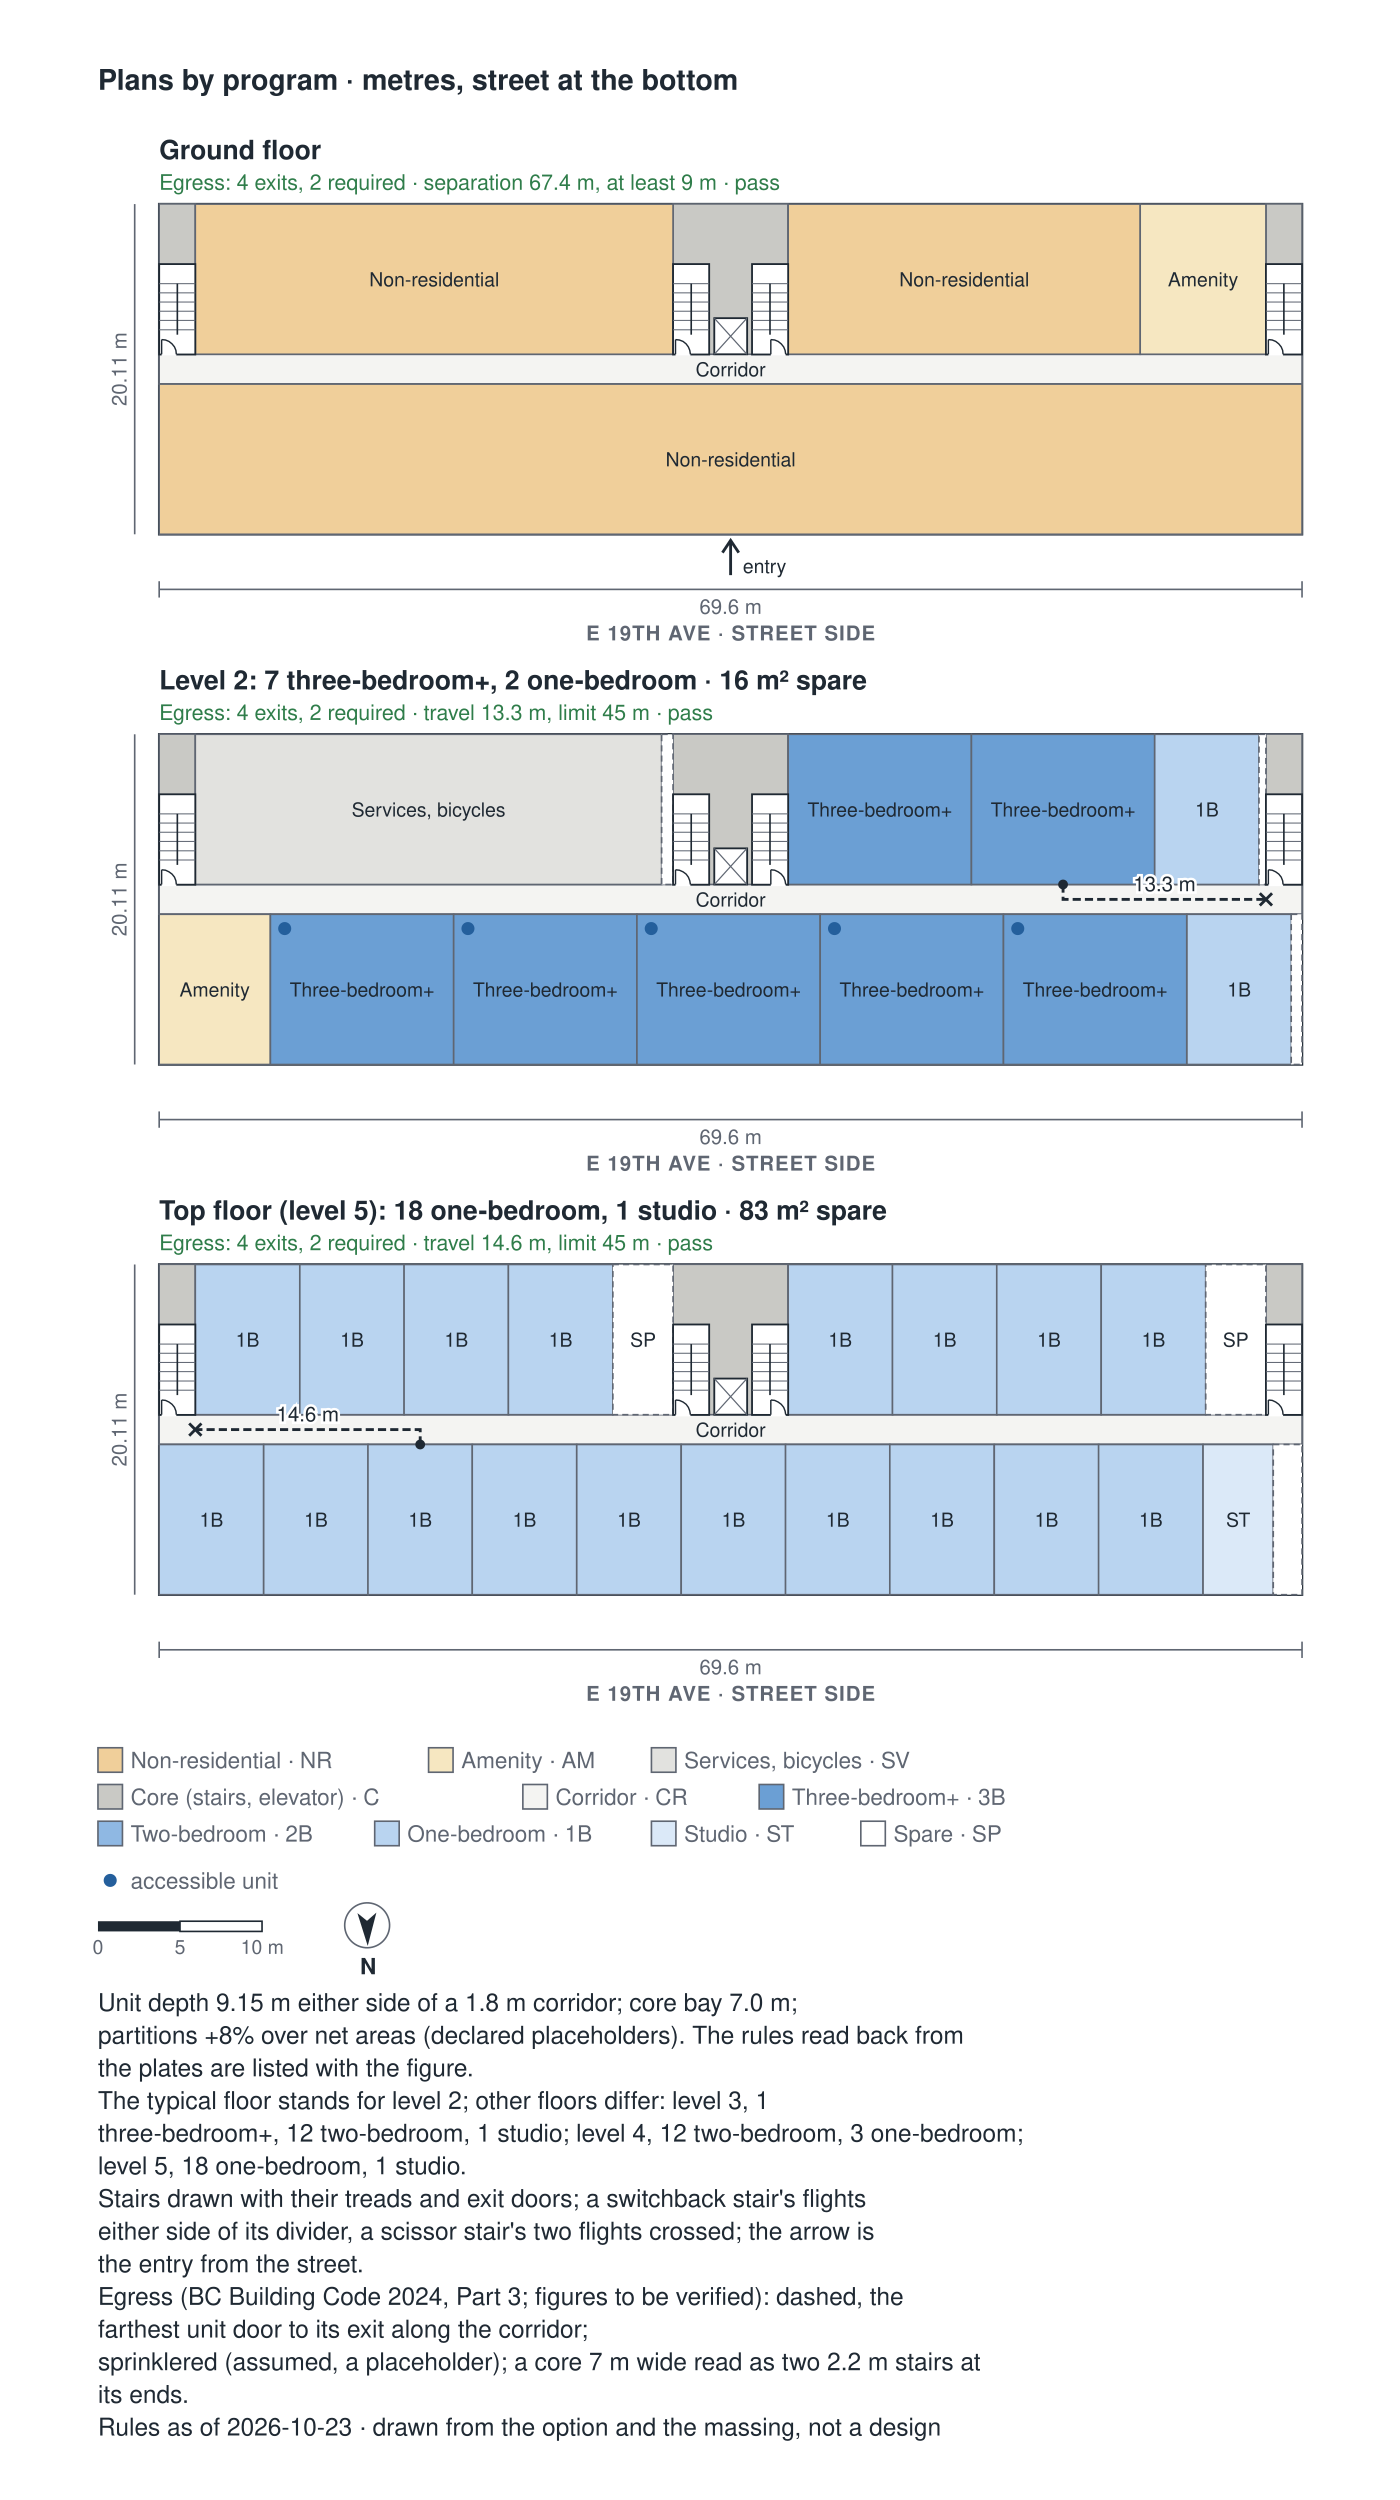
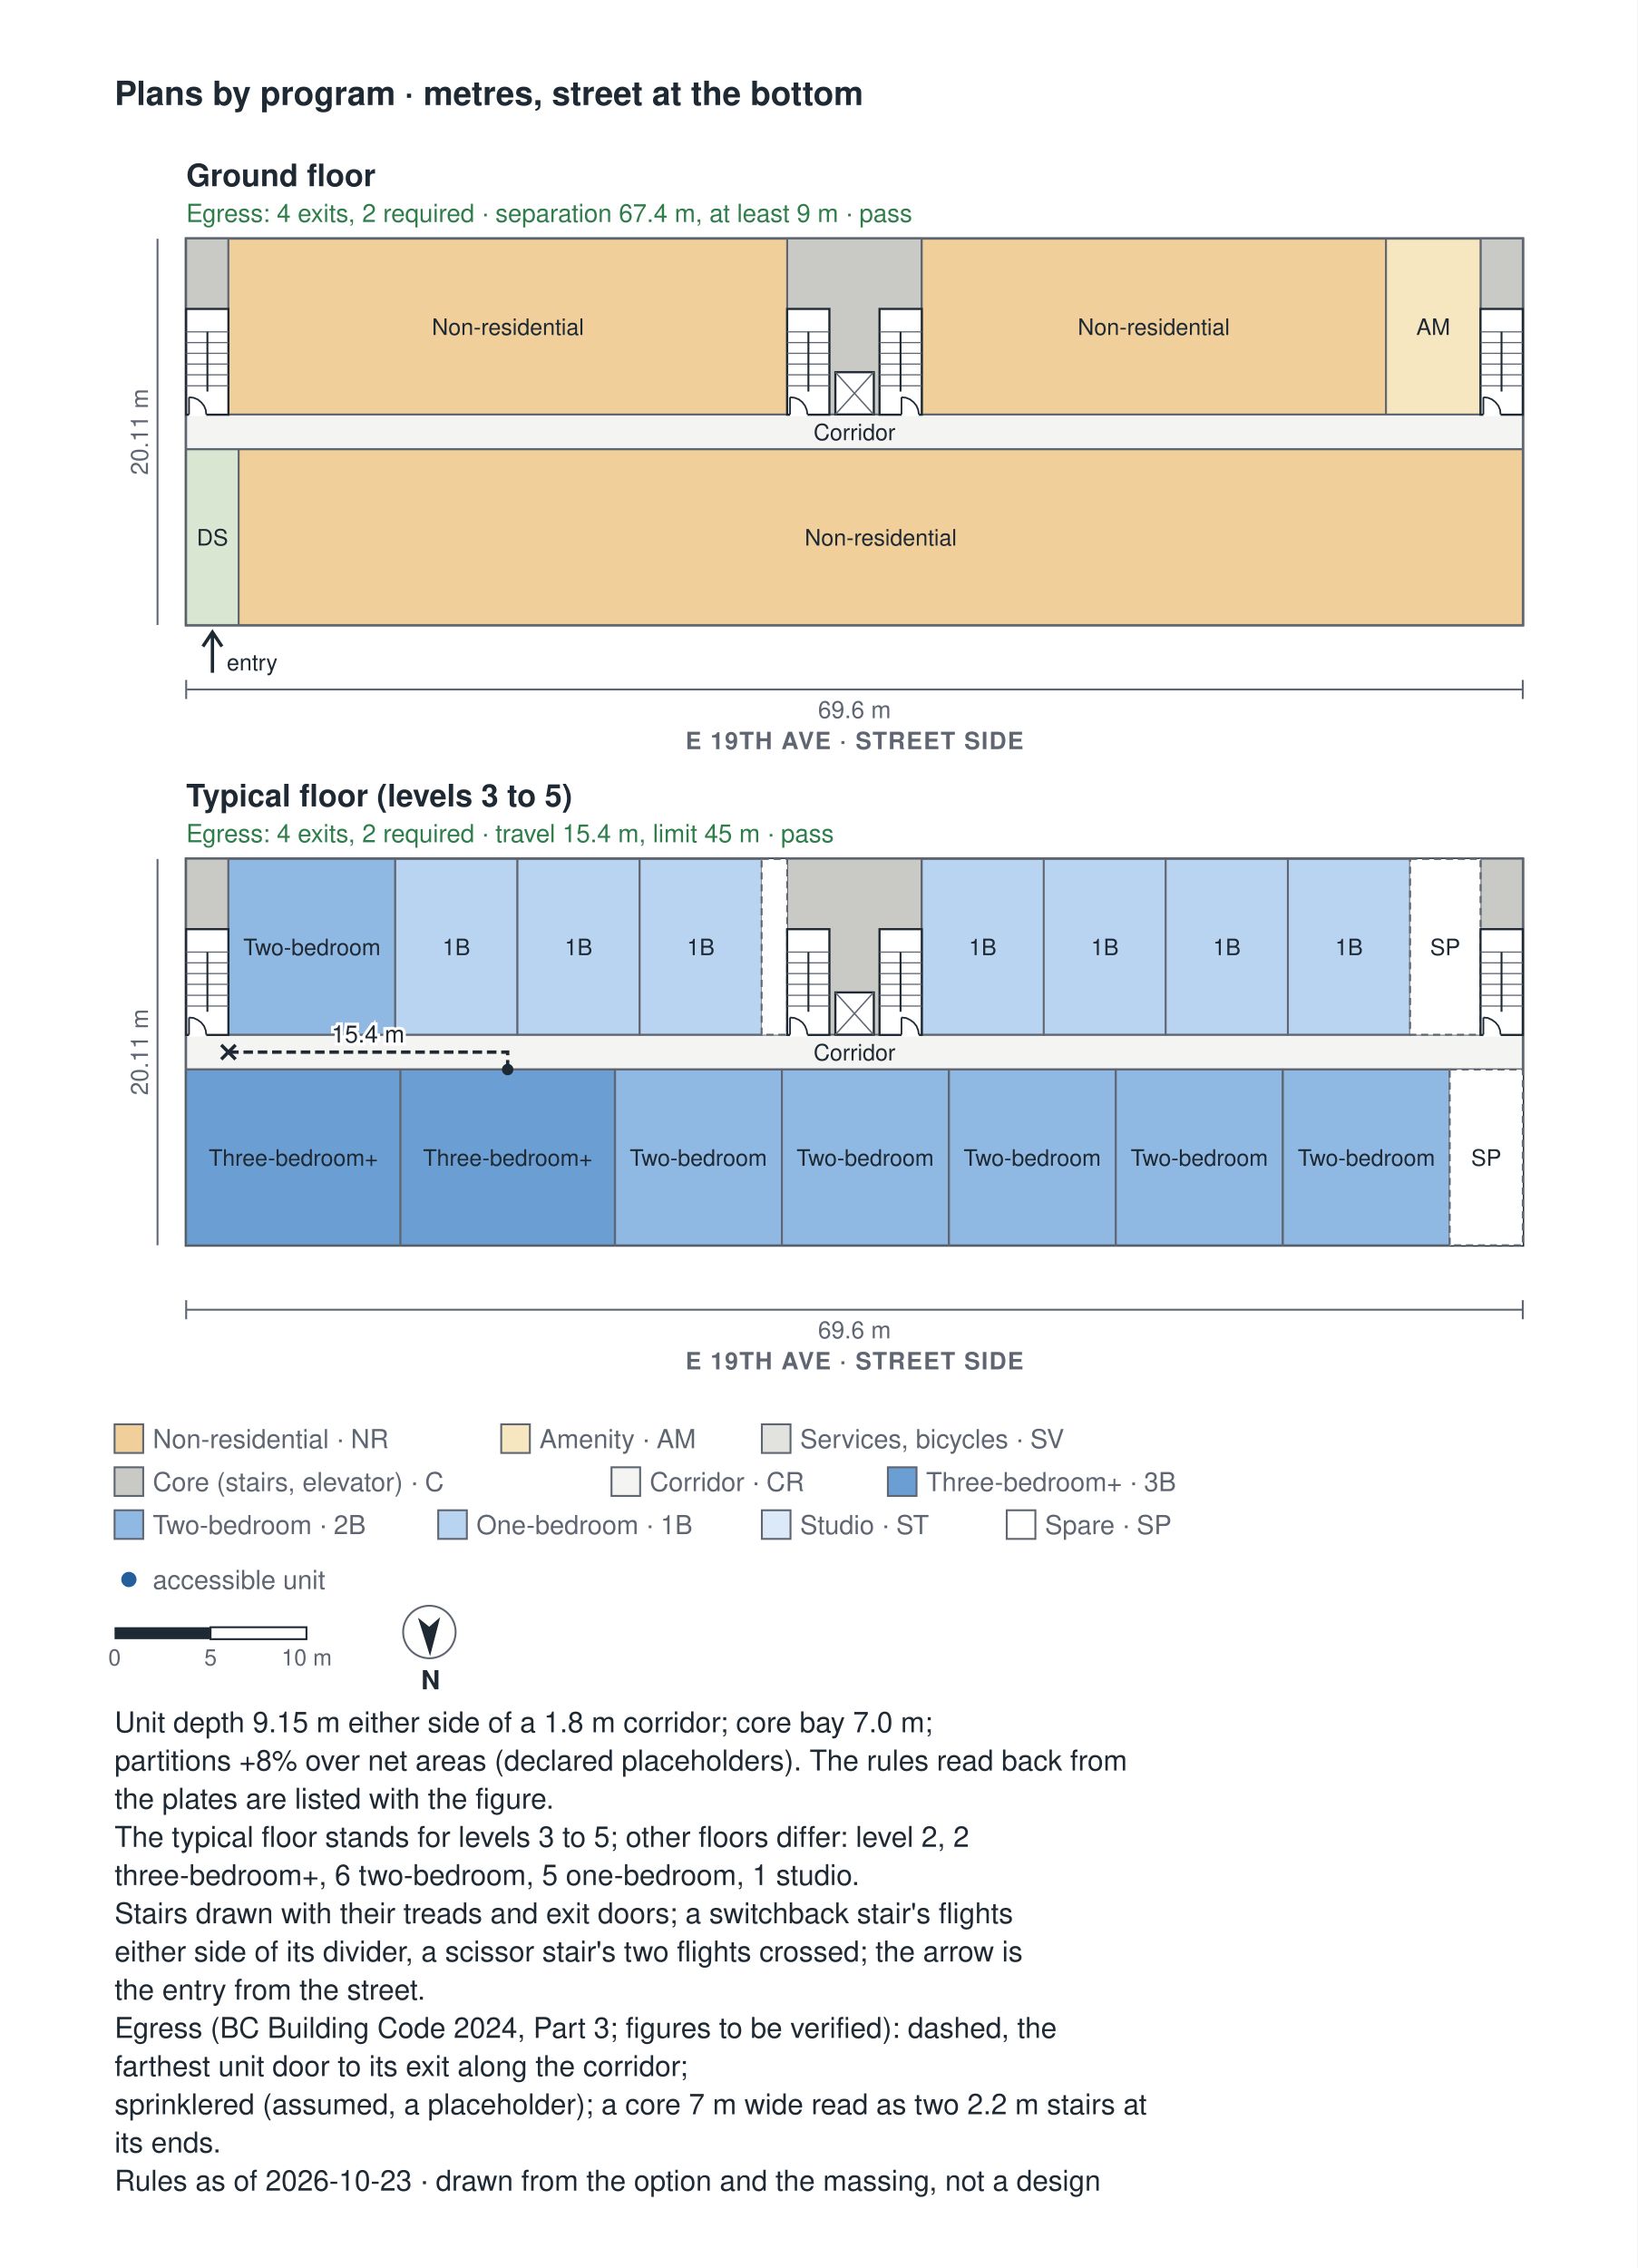
- <svg xmlns="http://www.w3.org/2000/svg" width="686" height="1225" viewBox="0 0 686 1225" font-family="IBM Plex Sans, Helvetica, Arial, sans-serif" font-size="12" fill="#1f2933" role="img" aria-label="Floor plans by program">
+ <svg xmlns="http://www.w3.org/2000/svg" width="686" height="950" viewBox="0 0 686 950" font-family="IBM Plex Sans, Helvetica, Arial, sans-serif" font-size="12" fill="#1f2933" role="img" aria-label="Floor plans by program">
  <rect width="100%" height="100%" fill="#ffffff" />
  <text x="48" y="44" font-size="14" font-weight="600">Plans by program · metres, street at the bottom</text>
  <text x="78.0" y="78.0" font-size="13" font-weight="600">Ground floor</text>
  <text x="78.0" y="93.0" font-size="10.5" fill="#2f7d4a">Egress: 4 exits, 2 required · separation 67.4 m, at least 9 m · pass</text>
  <rect x="78.0" y="100.0" width="560.0" height="161.8" fill="#f4f4f2" stroke="#1f2933" stroke-width="1.2" />
  <rect x="78.0" y="99.9" width="17.7" height="88.2" fill="#c9c9c5" stroke="#5f6672" stroke-width="0.8" />
  <rect x="329.8" y="99.9" width="56.3" height="88.2" fill="#c9c9c5" stroke="#5f6672" stroke-width="0.8" />
  <rect x="620.3" y="99.9" width="17.7" height="88.2" fill="#c9c9c5" stroke="#5f6672" stroke-width="0.8" />
  <rect x="78.0" y="173.6" width="560.0" height="14.5" fill="#f4f4f2" stroke="#5f6672" stroke-width="0.8" />
-   <rect x="78.0" y="188.2" width="560.0" height="73.6" fill="#f0cf9a" stroke="#5f6672" stroke-width="0.8" />
+   <rect x="78.0" y="188.2" width="22.0" height="73.6" fill="#d9e6d2" stroke="#5f6672" stroke-width="0.8" />
+   <rect x="100.0" y="188.2" width="538.0" height="73.6" fill="#f0cf9a" stroke="#5f6672" stroke-width="0.8" />
  <rect x="95.7" y="100.0" width="234.1" height="73.6" fill="#f0cf9a" stroke="#5f6672" stroke-width="0.8" />
-   <rect x="386.2" y="100.0" width="172.6" height="73.6" fill="#f0cf9a" stroke="#5f6672" stroke-width="0.8" />
-   <rect x="558.7" y="100.0" width="61.6" height="73.6" fill="#f6e7c1" stroke="#5f6672" stroke-width="0.8" />
+   <rect x="386.2" y="100.0" width="194.6" height="73.6" fill="#f0cf9a" stroke="#5f6672" stroke-width="0.8" />
+   <rect x="580.7" y="100.0" width="39.6" height="73.6" fill="#f6e7c1" stroke="#5f6672" stroke-width="0.8" />
  <rect x="78.0" y="129.4" width="17.7" height="44.3" fill="#ffffff" stroke="#1f2933" stroke-width="0.9" />
  <path d="M78.0 139.0h17.7M78.0 143.5h17.7M78.0 148.0h17.7M78.0 152.5h17.7M78.0 157.0h17.7M78.0 161.6h17.7" stroke="#5f6672" stroke-width="0.5" fill="none" />
  <line x1="86.9" y1="139.0" x2="86.9" y2="164.0" stroke="#1f2933" stroke-width="0.8" />
  <line x1="79.2" y1="173.6" x2="86.4" y2="173.6" stroke="#ffffff" stroke-width="1.6" />
  <path d="M79.2 166.4L79.2 173.6M86.4 173.6L86.2 171.7L85.5 170.0L84.3 168.5L82.8 167.3L81.1 166.6L79.2 166.4" stroke="#1f2933" stroke-width="0.7" fill="none" />
  <rect x="329.8" y="129.4" width="17.7" height="44.3" fill="#ffffff" stroke="#1f2933" stroke-width="0.9" />
  <path d="M329.8 139.0h17.7M329.8 143.5h17.7M329.8 148.0h17.7M329.8 152.5h17.7M329.8 157.0h17.7M329.8 161.6h17.7" stroke="#5f6672" stroke-width="0.5" fill="none" />
  <line x1="338.7" y1="139.0" x2="338.7" y2="164.0" stroke="#1f2933" stroke-width="0.8" />
  <line x1="331.0" y1="173.6" x2="338.3" y2="173.6" stroke="#ffffff" stroke-width="1.6" />
  <path d="M331.0 166.4L331.0 173.6M338.3 173.6L338.0 171.7L337.3 170.0L336.2 168.5L334.7 167.3L332.9 166.6L331.0 166.4" stroke="#1f2933" stroke-width="0.7" fill="none" />
  <rect x="368.5" y="129.4" width="17.7" height="44.3" fill="#ffffff" stroke="#1f2933" stroke-width="0.9" />
  <path d="M368.5 139.0h17.7M368.5 143.5h17.7M368.5 148.0h17.7M368.5 152.5h17.7M368.5 157.0h17.7M368.5 161.6h17.7" stroke="#5f6672" stroke-width="0.5" fill="none" />
  <line x1="377.3" y1="139.0" x2="377.3" y2="164.0" stroke="#1f2933" stroke-width="0.8" />
  <line x1="377.7" y1="173.6" x2="385.0" y2="173.6" stroke="#ffffff" stroke-width="1.6" />
  <path d="M377.7 166.4L377.7 173.6M385.0 173.6L384.7 171.7L384.0 170.0L382.8 168.5L381.3 167.3L379.6 166.6L377.7 166.4" stroke="#1f2933" stroke-width="0.7" fill="none" />
  <rect x="350.0" y="155.9" width="16.1" height="17.7" fill="#ffffff" stroke="#1f2933" stroke-width="0.9" />
  <path d="M350.0 155.9L366.0 173.6M350.0 173.6L366.0 155.9" stroke="#5f6672" stroke-width="0.6" fill="none" />
  <rect x="620.3" y="129.4" width="17.7" height="44.3" fill="#ffffff" stroke="#1f2933" stroke-width="0.9" />
  <path d="M620.3 139.0h17.7M620.3 143.5h17.7M620.3 148.0h17.7M620.3 152.5h17.7M620.3 157.0h17.7M620.3 161.6h17.7" stroke="#5f6672" stroke-width="0.5" fill="none" />
  <line x1="629.1" y1="139.0" x2="629.1" y2="164.0" stroke="#1f2933" stroke-width="0.8" />
  <line x1="621.5" y1="173.6" x2="628.7" y2="173.6" stroke="#ffffff" stroke-width="1.6" />
  <path d="M621.5 166.4L621.5 173.6M628.7 173.6L628.5 171.7L627.8 170.0L626.6 168.5L625.1 167.3L623.4 166.6L621.5 166.4" stroke="#1f2933" stroke-width="0.7" fill="none" />
  <text x="358.0" y="184.4" font-size="9.5" text-anchor="middle" fill="#1f2933">Corridor</text>
-   <text x="358.0" y="228.5" font-size="9.5" text-anchor="middle" fill="#1f2933">Non-residential</text>
+   <text x="89.0" y="228.5" font-size="9.5" text-anchor="middle" fill="#1f2933">DS</text>
+   <text x="369.0" y="228.5" font-size="9.5" text-anchor="middle" fill="#1f2933">Non-residential</text>
  <text x="212.8" y="140.3" font-size="9.5" text-anchor="middle" fill="#1f2933">Non-residential</text>
-   <text x="472.5" y="140.3" font-size="9.5" text-anchor="middle" fill="#1f2933">Non-residential</text>
-   <text x="589.5" y="140.3" font-size="9.5" text-anchor="middle" fill="#1f2933">Amenity</text>
-   <path d="M358.0 281.8V264.8M354.0 270.8L358.0 264.8L362.0 270.8" stroke="#1f2933" stroke-width="1.4" fill="none" />
-   <text x="364.0" y="280.8" font-size="9.5" fill="#1f2933">entry</text>
+   <text x="483.4" y="140.3" font-size="9.5" text-anchor="middle" fill="#1f2933">Non-residential</text>
+   <text x="600.5" y="140.3" font-size="9.5" text-anchor="middle" fill="#1f2933">AM</text>
+   <path d="M89.0 281.8V264.8M85.0 270.8L89.0 264.8L93.0 270.8" stroke="#1f2933" stroke-width="1.4" fill="none" />
+   <text x="95.0" y="280.8" font-size="9.5" fill="#1f2933">entry</text>
  <path d="M78.0 288.8H638.0M78.0 284.8V292.8M638.0 284.8V292.8" stroke="#5f6672" stroke-width="0.8" fill="none" />
  <text x="358.0" y="300.8" font-size="10" text-anchor="middle" fill="#5f6672">69.6 m</text>
  <text x="358.0" y="313.8" font-size="10" font-weight="600" letter-spacing="0.5" text-anchor="middle" fill="#5f6672">E 19TH AVE · STREET SIDE</text>
  <line x1="66.0" y1="100.0" x2="66.0" y2="261.8" stroke="#5f6672" stroke-width="0.8" />
  <text x="62.0" y="180.9" font-size="10" text-anchor="middle" fill="#5f6672" transform="rotate(-90 62.0 180.9)">20.11 m</text>
-   <text x="78.0" y="337.8" font-size="13" font-weight="600">Level 2: 7 three-bedroom+, 2 one-bedroom · 16 m² spare</text>
-   <text x="78.0" y="352.8" font-size="10.5" fill="#2f7d4a">Egress: 4 exits, 2 required · travel 13.3 m, limit 45 m · pass</text>
+   <text x="78.0" y="337.8" font-size="13" font-weight="600">Typical floor (levels 3 to 5)</text>
+   <text x="78.0" y="352.8" font-size="10.5" fill="#2f7d4a">Egress: 4 exits, 2 required · travel 15.4 m, limit 45 m · pass</text>
  <rect x="78.0" y="359.8" width="560.0" height="161.8" fill="#f4f4f2" stroke="#1f2933" stroke-width="1.2" />
  <rect x="78.0" y="359.7" width="17.7" height="88.2" fill="#c9c9c5" stroke="#5f6672" stroke-width="0.8" />
  <rect x="329.8" y="359.7" width="56.3" height="88.2" fill="#c9c9c5" stroke="#5f6672" stroke-width="0.8" />
  <rect x="620.3" y="359.7" width="17.7" height="88.2" fill="#c9c9c5" stroke="#5f6672" stroke-width="0.8" />
  <rect x="78.0" y="433.4" width="560.0" height="14.5" fill="#f4f4f2" stroke="#5f6672" stroke-width="0.8" />
-   <rect x="78.0" y="448.0" width="54.5" height="73.6" fill="#f6e7c1" stroke="#5f6672" stroke-width="0.8" />
-   <rect x="95.7" y="359.8" width="228.5" height="73.6" fill="#e2e2df" stroke="#5f6672" stroke-width="0.8" />
-   <rect x="132.5" y="448.0" width="89.8" height="73.6" fill="#6b9fd4" stroke="#5f6672" stroke-width="0.8" />
-   <rect x="222.3" y="448.0" width="89.8" height="73.6" fill="#6b9fd4" stroke="#5f6672" stroke-width="0.8" />
-   <rect x="312.1" y="448.0" width="89.8" height="73.6" fill="#6b9fd4" stroke="#5f6672" stroke-width="0.8" />
-   <rect x="401.9" y="448.0" width="89.8" height="73.6" fill="#6b9fd4" stroke="#5f6672" stroke-width="0.8" />
-   <rect x="491.7" y="448.0" width="89.8" height="73.6" fill="#6b9fd4" stroke="#5f6672" stroke-width="0.8" />
-   <rect x="386.2" y="359.8" width="89.8" height="73.6" fill="#6b9fd4" stroke="#5f6672" stroke-width="0.8" />
-   <rect x="476.0" y="359.8" width="89.8" height="73.6" fill="#6b9fd4" stroke="#5f6672" stroke-width="0.8" />
-   <rect x="581.6" y="448.0" width="51.2" height="73.6" fill="#b9d4f0" stroke="#5f6672" stroke-width="0.8" />
-   <rect x="565.8" y="359.8" width="51.2" height="73.6" fill="#b9d4f0" stroke="#5f6672" stroke-width="0.8" />
-   <rect x="632.7" y="448.0" width="5.3" height="73.6" fill="#ffffff" stroke="#5f6672" stroke-width="0.8" stroke-dasharray="3 2" />
-   <rect x="324.2" y="359.8" width="5.6" height="73.6" fill="#ffffff" stroke="#5f6672" stroke-width="0.8" stroke-dasharray="3 2" />
-   <rect x="616.9" y="359.8" width="3.4" height="73.6" fill="#ffffff" stroke="#5f6672" stroke-width="0.8" stroke-dasharray="3 2" />
+   <rect x="78.0" y="448.0" width="89.8" height="73.6" fill="#6b9fd4" stroke="#5f6672" stroke-width="0.8" />
+   <rect x="167.8" y="448.0" width="89.8" height="73.6" fill="#6b9fd4" stroke="#5f6672" stroke-width="0.8" />
+   <rect x="257.7" y="448.0" width="69.9" height="73.6" fill="#8fb8e3" stroke="#5f6672" stroke-width="0.8" />
+   <rect x="327.6" y="448.0" width="69.9" height="73.6" fill="#8fb8e3" stroke="#5f6672" stroke-width="0.8" />
+   <rect x="397.6" y="448.0" width="69.9" height="73.6" fill="#8fb8e3" stroke="#5f6672" stroke-width="0.8" />
+   <rect x="467.5" y="448.0" width="69.9" height="73.6" fill="#8fb8e3" stroke="#5f6672" stroke-width="0.8" />
+   <rect x="537.5" y="448.0" width="69.9" height="73.6" fill="#8fb8e3" stroke="#5f6672" stroke-width="0.8" />
+   <rect x="95.7" y="359.8" width="69.9" height="73.6" fill="#8fb8e3" stroke="#5f6672" stroke-width="0.8" />
+   <rect x="165.6" y="359.8" width="51.2" height="73.6" fill="#b9d4f0" stroke="#5f6672" stroke-width="0.8" />
+   <rect x="216.8" y="359.8" width="51.2" height="73.6" fill="#b9d4f0" stroke="#5f6672" stroke-width="0.8" />
+   <rect x="268.0" y="359.8" width="51.2" height="73.6" fill="#b9d4f0" stroke="#5f6672" stroke-width="0.8" />
+   <rect x="386.2" y="359.8" width="51.2" height="73.6" fill="#b9d4f0" stroke="#5f6672" stroke-width="0.8" />
+   <rect x="437.3" y="359.8" width="51.2" height="73.6" fill="#b9d4f0" stroke="#5f6672" stroke-width="0.8" />
+   <rect x="488.4" y="359.8" width="51.2" height="73.6" fill="#b9d4f0" stroke="#5f6672" stroke-width="0.8" />
+   <rect x="539.6" y="359.8" width="51.2" height="73.6" fill="#b9d4f0" stroke="#5f6672" stroke-width="0.8" />
+   <rect x="607.4" y="448.0" width="30.6" height="73.6" fill="#ffffff" stroke="#5f6672" stroke-width="0.8" stroke-dasharray="3 2" />
+   <rect x="319.1" y="359.8" width="10.7" height="73.6" fill="#ffffff" stroke="#5f6672" stroke-width="0.8" stroke-dasharray="3 2" />
+   <rect x="590.8" y="359.8" width="29.5" height="73.6" fill="#ffffff" stroke="#5f6672" stroke-width="0.8" stroke-dasharray="3 2" />
  <rect x="78.0" y="389.2" width="17.7" height="44.3" fill="#ffffff" stroke="#1f2933" stroke-width="0.9" />
  <path d="M78.0 398.8h17.7M78.0 403.3h17.7M78.0 407.8h17.7M78.0 412.3h17.7M78.0 416.9h17.7M78.0 421.4h17.7" stroke="#5f6672" stroke-width="0.5" fill="none" />
  <line x1="86.9" y1="398.8" x2="86.9" y2="423.8" stroke="#1f2933" stroke-width="0.8" />
  <line x1="79.2" y1="433.4" x2="86.4" y2="433.4" stroke="#ffffff" stroke-width="1.6" />
  <path d="M79.2 426.2L79.2 433.4M86.4 433.4L86.2 431.6L85.5 429.8L84.3 428.3L82.8 427.2L81.1 426.4L79.2 426.2" stroke="#1f2933" stroke-width="0.7" fill="none" />
  <rect x="329.8" y="389.2" width="17.7" height="44.3" fill="#ffffff" stroke="#1f2933" stroke-width="0.9" />
  <path d="M329.8 398.8h17.7M329.8 403.3h17.7M329.8 407.8h17.7M329.8 412.3h17.7M329.8 416.9h17.7M329.8 421.4h17.7" stroke="#5f6672" stroke-width="0.5" fill="none" />
  <line x1="338.7" y1="398.8" x2="338.7" y2="423.8" stroke="#1f2933" stroke-width="0.8" />
  <line x1="331.0" y1="433.4" x2="338.3" y2="433.4" stroke="#ffffff" stroke-width="1.6" />
  <path d="M331.0 426.2L331.0 433.4M338.3 433.4L338.0 431.6L337.3 429.8L336.2 428.3L334.7 427.2L332.9 426.4L331.0 426.2" stroke="#1f2933" stroke-width="0.7" fill="none" />
  <rect x="368.5" y="389.2" width="17.7" height="44.3" fill="#ffffff" stroke="#1f2933" stroke-width="0.9" />
  <path d="M368.5 398.8h17.7M368.5 403.3h17.7M368.5 407.8h17.7M368.5 412.3h17.7M368.5 416.9h17.7M368.5 421.4h17.7" stroke="#5f6672" stroke-width="0.5" fill="none" />
  <line x1="377.3" y1="398.8" x2="377.3" y2="423.8" stroke="#1f2933" stroke-width="0.8" />
  <line x1="377.7" y1="433.4" x2="385.0" y2="433.4" stroke="#ffffff" stroke-width="1.6" />
  <path d="M377.7 426.2L377.7 433.4M385.0 433.4L384.7 431.6L384.0 429.8L382.8 428.3L381.3 427.2L379.6 426.4L377.7 426.2" stroke="#1f2933" stroke-width="0.7" fill="none" />
  <rect x="350.0" y="415.7" width="16.1" height="17.7" fill="#ffffff" stroke="#1f2933" stroke-width="0.9" />
  <path d="M350.0 415.7L366.0 433.4M350.0 433.4L366.0 415.7" stroke="#5f6672" stroke-width="0.6" fill="none" />
  <rect x="620.3" y="389.2" width="17.7" height="44.3" fill="#ffffff" stroke="#1f2933" stroke-width="0.9" />
  <path d="M620.3 398.8h17.7M620.3 403.3h17.7M620.3 407.8h17.7M620.3 412.3h17.7M620.3 416.9h17.7M620.3 421.4h17.7" stroke="#5f6672" stroke-width="0.5" fill="none" />
  <line x1="629.1" y1="398.8" x2="629.1" y2="423.8" stroke="#1f2933" stroke-width="0.8" />
  <line x1="621.5" y1="433.4" x2="628.7" y2="433.4" stroke="#ffffff" stroke-width="1.6" />
  <path d="M621.5 426.2L621.5 433.4M628.7 433.4L628.5 431.6L627.8 429.8L626.6 428.3L625.1 427.2L623.4 426.4L621.5 426.2" stroke="#1f2933" stroke-width="0.7" fill="none" />
  <text x="358.0" y="444.2" font-size="9.5" text-anchor="middle" fill="#1f2933">Corridor</text>
-   <text x="105.2" y="488.3" font-size="9.5" text-anchor="middle" fill="#1f2933">Amenity</text>
-   <text x="210.0" y="400.1" font-size="9.5" text-anchor="middle" fill="#1f2933">Services, bicycles</text>
-   <circle cx="139.5" cy="455.0" r="3.2" fill="#245f9c" />
-   <text x="177.4" y="488.3" font-size="9.5" text-anchor="middle" fill="#1f2933">Three-bedroom+</text>
-   <circle cx="229.3" cy="455.0" r="3.2" fill="#245f9c" />
-   <text x="267.2" y="488.3" font-size="9.5" text-anchor="middle" fill="#1f2933">Three-bedroom+</text>
-   <circle cx="319.1" cy="455.0" r="3.2" fill="#245f9c" />
-   <text x="357.0" y="488.3" font-size="9.5" text-anchor="middle" fill="#1f2933">Three-bedroom+</text>
-   <circle cx="408.9" cy="455.0" r="3.2" fill="#245f9c" />
-   <text x="446.8" y="488.3" font-size="9.5" text-anchor="middle" fill="#1f2933">Three-bedroom+</text>
-   <circle cx="498.7" cy="455.0" r="3.2" fill="#245f9c" />
-   <text x="536.6" y="488.3" font-size="9.5" text-anchor="middle" fill="#1f2933">Three-bedroom+</text>
-   <text x="431.1" y="400.1" font-size="9.5" text-anchor="middle" fill="#1f2933">Three-bedroom+</text>
-   <text x="520.9" y="400.1" font-size="9.5" text-anchor="middle" fill="#1f2933">Three-bedroom+</text>
-   <text x="607.2" y="488.3" font-size="9.5" text-anchor="middle" fill="#1f2933">1B</text>
-   <text x="591.4" y="400.1" font-size="9.5" text-anchor="middle" fill="#1f2933">1B</text>
-   <polyline points="520.9,433.4 520.9,440.7 620.3,440.7" fill="none" stroke="#1f2933" stroke-width="1.4" stroke-dasharray="4 2" />
-   <circle cx="520.9" cy="433.4" r="2.4" fill="#1f2933" />
-   <path d="M 617.3 437.7 L 623.3 443.7 M 617.3 443.7 L 623.3 437.7" stroke="#1f2933" stroke-width="1.4" />
-   <text x="570.6" y="436.7" font-size="10" text-anchor="middle" fill="#1f2933" stroke="#ffffff" stroke-width="2.5" paint-order="stroke">13.3 m</text>
+   <text x="122.9" y="488.3" font-size="9.5" text-anchor="middle" fill="#1f2933">Three-bedroom+</text>
+   <text x="212.7" y="488.3" font-size="9.5" text-anchor="middle" fill="#1f2933">Three-bedroom+</text>
+   <text x="292.6" y="488.3" font-size="9.5" text-anchor="middle" fill="#1f2933">Two-bedroom</text>
+   <text x="362.5" y="488.3" font-size="9.5" text-anchor="middle" fill="#1f2933">Two-bedroom</text>
+   <text x="432.5" y="488.3" font-size="9.5" text-anchor="middle" fill="#1f2933">Two-bedroom</text>
+   <text x="502.5" y="488.3" font-size="9.5" text-anchor="middle" fill="#1f2933">Two-bedroom</text>
+   <text x="572.5" y="488.3" font-size="9.5" text-anchor="middle" fill="#1f2933">Two-bedroom</text>
+   <text x="130.7" y="400.1" font-size="9.5" text-anchor="middle" fill="#1f2933">Two-bedroom</text>
+   <text x="191.2" y="400.1" font-size="9.5" text-anchor="middle" fill="#1f2933">1B</text>
+   <text x="242.4" y="400.1" font-size="9.5" text-anchor="middle" fill="#1f2933">1B</text>
+   <text x="293.6" y="400.1" font-size="9.5" text-anchor="middle" fill="#1f2933">1B</text>
+   <text x="411.7" y="400.1" font-size="9.5" text-anchor="middle" fill="#1f2933">1B</text>
+   <text x="462.9" y="400.1" font-size="9.5" text-anchor="middle" fill="#1f2933">1B</text>
+   <text x="514.0" y="400.1" font-size="9.5" text-anchor="middle" fill="#1f2933">1B</text>
+   <text x="565.2" y="400.1" font-size="9.5" text-anchor="middle" fill="#1f2933">1B</text>
+   <text x="622.7" y="488.3" font-size="9.5" text-anchor="middle" fill="#1f2933">SP</text>
+   <text x="605.5" y="400.1" font-size="9.5" text-anchor="middle" fill="#1f2933">SP</text>
+   <polyline points="212.7,448.0 212.7,440.7 95.7,440.7" fill="none" stroke="#1f2933" stroke-width="1.4" stroke-dasharray="4 2" />
+   <circle cx="212.7" cy="448.0" r="2.4" fill="#1f2933" />
+   <path d="M 92.7 437.7 L 98.7 443.7 M 92.7 443.7 L 98.7 437.7" stroke="#1f2933" stroke-width="1.4" />
+   <text x="154.2" y="436.7" font-size="10" text-anchor="middle" fill="#1f2933" stroke="#ffffff" stroke-width="2.5" paint-order="stroke">15.4 m</text>
  <path d="M78.0 548.6H638.0M78.0 544.6V552.6M638.0 544.6V552.6" stroke="#5f6672" stroke-width="0.8" fill="none" />
  <text x="358.0" y="560.6" font-size="10" text-anchor="middle" fill="#5f6672">69.6 m</text>
  <text x="358.0" y="573.6" font-size="10" font-weight="600" letter-spacing="0.5" text-anchor="middle" fill="#5f6672">E 19TH AVE · STREET SIDE</text>
  <line x1="66.0" y1="359.8" x2="66.0" y2="521.6" stroke="#5f6672" stroke-width="0.8" />
  <text x="62.0" y="440.7" font-size="10" text-anchor="middle" fill="#5f6672" transform="rotate(-90 62.0 440.7)">20.11 m</text>
-   <text x="78.0" y="597.6" font-size="13" font-weight="600">Top floor (level 5): 18 one-bedroom, 1 studio · 83 m² spare</text>
-   <text x="78.0" y="612.6" font-size="10.5" fill="#2f7d4a">Egress: 4 exits, 2 required · travel 14.6 m, limit 45 m · pass</text>
-   <rect x="78.0" y="619.6" width="560.0" height="161.8" fill="#f4f4f2" stroke="#1f2933" stroke-width="1.2" />
-   <rect x="78.0" y="619.5" width="17.7" height="88.2" fill="#c9c9c5" stroke="#5f6672" stroke-width="0.8" />
-   <rect x="329.8" y="619.5" width="56.3" height="88.2" fill="#c9c9c5" stroke="#5f6672" stroke-width="0.8" />
-   <rect x="620.3" y="619.5" width="17.7" height="88.2" fill="#c9c9c5" stroke="#5f6672" stroke-width="0.8" />
-   <rect x="78.0" y="693.2" width="560.0" height="14.5" fill="#f4f4f2" stroke="#5f6672" stroke-width="0.8" />
-   <rect x="78.0" y="707.8" width="51.2" height="73.6" fill="#b9d4f0" stroke="#5f6672" stroke-width="0.8" />
-   <rect x="129.2" y="707.8" width="51.2" height="73.6" fill="#b9d4f0" stroke="#5f6672" stroke-width="0.8" />
-   <rect x="180.3" y="707.8" width="51.2" height="73.6" fill="#b9d4f0" stroke="#5f6672" stroke-width="0.8" />
-   <rect x="231.4" y="707.8" width="51.2" height="73.6" fill="#b9d4f0" stroke="#5f6672" stroke-width="0.8" />
-   <rect x="282.6" y="707.8" width="51.2" height="73.6" fill="#b9d4f0" stroke="#5f6672" stroke-width="0.8" />
-   <rect x="333.8" y="707.8" width="51.2" height="73.6" fill="#b9d4f0" stroke="#5f6672" stroke-width="0.8" />
-   <rect x="384.9" y="707.8" width="51.2" height="73.6" fill="#b9d4f0" stroke="#5f6672" stroke-width="0.8" />
-   <rect x="436.0" y="707.8" width="51.2" height="73.6" fill="#b9d4f0" stroke="#5f6672" stroke-width="0.8" />
-   <rect x="487.2" y="707.8" width="51.2" height="73.6" fill="#b9d4f0" stroke="#5f6672" stroke-width="0.8" />
-   <rect x="538.3" y="707.8" width="51.2" height="73.6" fill="#b9d4f0" stroke="#5f6672" stroke-width="0.8" />
-   <rect x="95.7" y="619.6" width="51.2" height="73.6" fill="#b9d4f0" stroke="#5f6672" stroke-width="0.8" />
-   <rect x="146.9" y="619.6" width="51.2" height="73.6" fill="#b9d4f0" stroke="#5f6672" stroke-width="0.8" />
-   <rect x="198.0" y="619.6" width="51.2" height="73.6" fill="#b9d4f0" stroke="#5f6672" stroke-width="0.8" />
-   <rect x="249.1" y="619.6" width="51.2" height="73.6" fill="#b9d4f0" stroke="#5f6672" stroke-width="0.8" />
-   <rect x="386.2" y="619.6" width="51.2" height="73.6" fill="#b9d4f0" stroke="#5f6672" stroke-width="0.8" />
-   <rect x="437.3" y="619.6" width="51.2" height="73.6" fill="#b9d4f0" stroke="#5f6672" stroke-width="0.8" />
-   <rect x="488.4" y="619.6" width="51.2" height="73.6" fill="#b9d4f0" stroke="#5f6672" stroke-width="0.8" />
-   <rect x="539.6" y="619.6" width="51.2" height="73.6" fill="#b9d4f0" stroke="#5f6672" stroke-width="0.8" />
-   <rect x="589.5" y="707.8" width="34.4" height="73.6" fill="#dbe9f8" stroke="#5f6672" stroke-width="0.8" />
-   <rect x="623.9" y="707.8" width="14.1" height="73.6" fill="#ffffff" stroke="#5f6672" stroke-width="0.8" stroke-dasharray="3 2" />
-   <rect x="300.3" y="619.6" width="29.5" height="73.6" fill="#ffffff" stroke="#5f6672" stroke-width="0.8" stroke-dasharray="3 2" />
-   <rect x="590.8" y="619.6" width="29.5" height="73.6" fill="#ffffff" stroke="#5f6672" stroke-width="0.8" stroke-dasharray="3 2" />
-   <rect x="78.0" y="649.0" width="17.7" height="44.3" fill="#ffffff" stroke="#1f2933" stroke-width="0.9" />
-   <path d="M78.0 658.6h17.7M78.0 663.1h17.7M78.0 667.6h17.7M78.0 672.1h17.7M78.0 676.7h17.7M78.0 681.2h17.7" stroke="#5f6672" stroke-width="0.5" fill="none" />
-   <line x1="86.9" y1="658.6" x2="86.9" y2="683.6" stroke="#1f2933" stroke-width="0.8" />
-   <line x1="79.2" y1="693.2" x2="86.4" y2="693.2" stroke="#ffffff" stroke-width="1.6" />
-   <path d="M79.2 686.0L79.2 693.2M86.4 693.2L86.2 691.4L85.5 689.6L84.3 688.1L82.8 687.0L81.1 686.2L79.2 686.0" stroke="#1f2933" stroke-width="0.7" fill="none" />
-   <rect x="329.8" y="649.0" width="17.7" height="44.3" fill="#ffffff" stroke="#1f2933" stroke-width="0.9" />
-   <path d="M329.8 658.6h17.7M329.8 663.1h17.7M329.8 667.6h17.7M329.8 672.1h17.7M329.8 676.7h17.7M329.8 681.2h17.7" stroke="#5f6672" stroke-width="0.5" fill="none" />
-   <line x1="338.7" y1="658.6" x2="338.7" y2="683.6" stroke="#1f2933" stroke-width="0.8" />
-   <line x1="331.0" y1="693.2" x2="338.3" y2="693.2" stroke="#ffffff" stroke-width="1.6" />
-   <path d="M331.0 686.0L331.0 693.2M338.3 693.2L338.0 691.4L337.3 689.6L336.2 688.1L334.7 687.0L332.9 686.2L331.0 686.0" stroke="#1f2933" stroke-width="0.7" fill="none" />
-   <rect x="368.5" y="649.0" width="17.7" height="44.3" fill="#ffffff" stroke="#1f2933" stroke-width="0.9" />
-   <path d="M368.5 658.6h17.7M368.5 663.1h17.7M368.5 667.6h17.7M368.5 672.1h17.7M368.5 676.7h17.7M368.5 681.2h17.7" stroke="#5f6672" stroke-width="0.5" fill="none" />
-   <line x1="377.3" y1="658.6" x2="377.3" y2="683.6" stroke="#1f2933" stroke-width="0.8" />
-   <line x1="377.7" y1="693.2" x2="385.0" y2="693.2" stroke="#ffffff" stroke-width="1.6" />
-   <path d="M377.7 686.0L377.7 693.2M385.0 693.2L384.7 691.4L384.0 689.6L382.8 688.1L381.3 687.0L379.6 686.2L377.7 686.0" stroke="#1f2933" stroke-width="0.7" fill="none" />
-   <rect x="350.0" y="675.5" width="16.1" height="17.7" fill="#ffffff" stroke="#1f2933" stroke-width="0.9" />
-   <path d="M350.0 675.5L366.0 693.2M350.0 693.2L366.0 675.5" stroke="#5f6672" stroke-width="0.6" fill="none" />
-   <rect x="620.3" y="649.0" width="17.7" height="44.3" fill="#ffffff" stroke="#1f2933" stroke-width="0.9" />
-   <path d="M620.3 658.6h17.7M620.3 663.1h17.7M620.3 667.6h17.7M620.3 672.1h17.7M620.3 676.7h17.7M620.3 681.2h17.7" stroke="#5f6672" stroke-width="0.5" fill="none" />
-   <line x1="629.1" y1="658.6" x2="629.1" y2="683.6" stroke="#1f2933" stroke-width="0.8" />
-   <line x1="621.5" y1="693.2" x2="628.7" y2="693.2" stroke="#ffffff" stroke-width="1.6" />
-   <path d="M621.5 686.0L621.5 693.2M628.7 693.2L628.5 691.4L627.8 689.6L626.6 688.1L625.1 687.0L623.4 686.2L621.5 686.0" stroke="#1f2933" stroke-width="0.7" fill="none" />
-   <text x="358.0" y="704.0" font-size="9.5" text-anchor="middle" fill="#1f2933">Corridor</text>
-   <text x="103.6" y="748.1" font-size="9.5" text-anchor="middle" fill="#1f2933">1B</text>
-   <text x="154.8" y="748.1" font-size="9.5" text-anchor="middle" fill="#1f2933">1B</text>
-   <text x="205.9" y="748.1" font-size="9.5" text-anchor="middle" fill="#1f2933">1B</text>
-   <text x="257.0" y="748.1" font-size="9.5" text-anchor="middle" fill="#1f2933">1B</text>
-   <text x="308.2" y="748.1" font-size="9.5" text-anchor="middle" fill="#1f2933">1B</text>
-   <text x="359.4" y="748.1" font-size="9.5" text-anchor="middle" fill="#1f2933">1B</text>
-   <text x="410.5" y="748.1" font-size="9.5" text-anchor="middle" fill="#1f2933">1B</text>
-   <text x="461.6" y="748.1" font-size="9.5" text-anchor="middle" fill="#1f2933">1B</text>
-   <text x="512.8" y="748.1" font-size="9.5" text-anchor="middle" fill="#1f2933">1B</text>
-   <text x="563.9" y="748.1" font-size="9.5" text-anchor="middle" fill="#1f2933">1B</text>
-   <text x="121.3" y="659.9" font-size="9.5" text-anchor="middle" fill="#1f2933">1B</text>
-   <text x="172.5" y="659.9" font-size="9.5" text-anchor="middle" fill="#1f2933">1B</text>
-   <text x="223.6" y="659.9" font-size="9.5" text-anchor="middle" fill="#1f2933">1B</text>
-   <text x="274.7" y="659.9" font-size="9.5" text-anchor="middle" fill="#1f2933">1B</text>
-   <text x="411.7" y="659.9" font-size="9.5" text-anchor="middle" fill="#1f2933">1B</text>
-   <text x="462.9" y="659.9" font-size="9.5" text-anchor="middle" fill="#1f2933">1B</text>
-   <text x="514.0" y="659.9" font-size="9.5" text-anchor="middle" fill="#1f2933">1B</text>
-   <text x="565.2" y="659.9" font-size="9.5" text-anchor="middle" fill="#1f2933">1B</text>
-   <text x="606.7" y="748.1" font-size="9.5" text-anchor="middle" fill="#1f2933">ST</text>
-   <text x="315.1" y="659.9" font-size="9.5" text-anchor="middle" fill="#1f2933">SP</text>
-   <text x="605.5" y="659.9" font-size="9.5" text-anchor="middle" fill="#1f2933">SP</text>
-   <polyline points="205.9,707.8 205.9,700.5 95.7,700.5" fill="none" stroke="#1f2933" stroke-width="1.4" stroke-dasharray="4 2" />
-   <circle cx="205.9" cy="707.8" r="2.4" fill="#1f2933" />
-   <path d="M 92.7 697.5 L 98.7 703.5 M 92.7 703.5 L 98.7 697.5" stroke="#1f2933" stroke-width="1.4" />
-   <text x="150.8" y="696.5" font-size="10" text-anchor="middle" fill="#1f2933" stroke="#ffffff" stroke-width="2.5" paint-order="stroke">14.6 m</text>
-   <path d="M78.0 808.4H638.0M78.0 804.4V812.4M638.0 804.4V812.4" stroke="#5f6672" stroke-width="0.8" fill="none" />
-   <text x="358.0" y="820.4" font-size="10" text-anchor="middle" fill="#5f6672">69.6 m</text>
-   <text x="358.0" y="833.4" font-size="10" font-weight="600" letter-spacing="0.5" text-anchor="middle" fill="#5f6672">E 19TH AVE · STREET SIDE</text>
-   <line x1="66.0" y1="619.6" x2="66.0" y2="781.4" stroke="#5f6672" stroke-width="0.8" />
-   <text x="62.0" y="700.5" font-size="10" text-anchor="middle" fill="#5f6672" transform="rotate(-90 62.0 700.5)">20.11 m</text>
-   <g transform="translate(0.0 865.4)">
+   <g transform="translate(0.0 605.6)">
    <rect x="48.0" y="-9.0" width="12" height="12" fill="#f0cf9a" stroke="#5f6672" stroke-width="0.8" />
    <text x="64.0" y="1.0" fill="#5f6672" font-size="11">Non-residential · NR</text>
    <rect x="210.0" y="-9.0" width="12" height="12" fill="#f6e7c1" stroke="#5f6672" stroke-width="0.8" />
    <text x="226.0" y="1.0" fill="#5f6672" font-size="11">Amenity · AM</text>
    <rect x="319.2" y="-9.0" width="12" height="12" fill="#e2e2df" stroke="#5f6672" stroke-width="0.8" />
    <text x="335.2" y="1.0" fill="#5f6672" font-size="11">Services, bicycles · SV</text>
    <rect x="48.0" y="9.0" width="12" height="12" fill="#c9c9c5" stroke="#5f6672" stroke-width="0.8" />
    <text x="64.0" y="19.0" fill="#5f6672" font-size="11">Core (stairs, elevator) · C</text>
    <rect x="256.2" y="9.0" width="12" height="12" fill="#f4f4f2" stroke="#5f6672" stroke-width="0.8" />
    <text x="272.2" y="19.0" fill="#5f6672" font-size="11">Corridor · CR</text>
    <rect x="372.0" y="9.0" width="12" height="12" fill="#6b9fd4" stroke="#5f6672" stroke-width="0.8" />
    <text x="388.0" y="19.0" fill="#5f6672" font-size="11">Three-bedroom+ · 3B</text>
    <rect x="48.0" y="27.0" width="12" height="12" fill="#8fb8e3" stroke="#5f6672" stroke-width="0.8" />
    <text x="64.0" y="37.0" fill="#5f6672" font-size="11">Two-bedroom · 2B</text>
    <rect x="183.6" y="27.0" width="12" height="12" fill="#b9d4f0" stroke="#5f6672" stroke-width="0.8" />
    <text x="199.6" y="37.0" fill="#5f6672" font-size="11">One-bedroom · 1B</text>
    <rect x="319.2" y="27.0" width="12" height="12" fill="#dbe9f8" stroke="#5f6672" stroke-width="0.8" />
    <text x="335.2" y="37.0" fill="#5f6672" font-size="11">Studio · ST</text>
    <rect x="421.8" y="27.0" width="12" height="12" fill="#ffffff" stroke="#5f6672" stroke-width="0.8" />
    <text x="437.8" y="37.0" fill="#5f6672" font-size="11">Spare · SP</text>
  </g>
-   <circle cx="54" cy="921.4" r="3.2" fill="#245f9c" />
-   <text x="64" y="925.4" font-size="11" fill="#5f6672">accessible unit</text>
-   <rect x="48.0" y="941.4" width="40.2" height="5" fill="#1f2933" />
-   <rect x="88.2" y="941.4" width="40.2" height="5" fill="#ffffff" stroke="#1f2933" stroke-width="0.8" />
-   <text x="48.0" y="957.4" font-size="9.5" text-anchor="middle" fill="#5f6672">0</text>
-   <text x="88.2" y="957.4" font-size="9.5" text-anchor="middle" fill="#5f6672">5</text>
-   <text x="128.5" y="957.4" font-size="9.5" text-anchor="middle" fill="#5f6672">10 m</text>
-   <g transform="rotate(-181.6 179.9 943.4)">
-     <circle cx="179.9" cy="943.4" r="11.0" fill="#ffffff" stroke="#5f6672" stroke-width="0.8" />
-     <polygon points="179.9,933.3 184.5,949.5 179.9,945.6 175.2,949.5" fill="#1f2933" />
+   <circle cx="54" cy="661.6" r="3.2" fill="#245f9c" />
+   <text x="64" y="665.6" font-size="11" fill="#5f6672">accessible unit</text>
+   <rect x="48.0" y="681.6" width="40.2" height="5" fill="#1f2933" />
+   <rect x="88.2" y="681.6" width="40.2" height="5" fill="#ffffff" stroke="#1f2933" stroke-width="0.8" />
+   <text x="48.0" y="697.6" font-size="9.5" text-anchor="middle" fill="#5f6672">0</text>
+   <text x="88.2" y="697.6" font-size="9.5" text-anchor="middle" fill="#5f6672">5</text>
+   <text x="128.5" y="697.6" font-size="9.5" text-anchor="middle" fill="#5f6672">10 m</text>
+   <g transform="rotate(-181.6 179.9 683.6)">
+     <circle cx="179.9" cy="683.6" r="11.0" fill="#ffffff" stroke="#5f6672" stroke-width="0.8" />
+     <polygon points="179.9,673.5 184.5,689.7 179.9,685.8 175.2,689.7" fill="#1f2933" />
  </g>
-   <text x="180.4" y="967.4" font-size="11" font-weight="600" text-anchor="middle" fill="#1f2933">N</text>
-   <text x="48.0" y="985.4" font-size="12" fill="#1f2933">Unit depth 9.15 m either side of a 1.8 m corridor; core bay 7.0 m;</text>
-   <text x="48.0" y="1001.4" font-size="12" fill="#1f2933">partitions +8% over net areas (declared placeholders). The rules read back from</text>
-   <text x="48.0" y="1017.4" font-size="12" fill="#1f2933">the plates are listed with the figure.</text>
-   <text x="48.0" y="1033.4" font-size="12" fill="#1f2933">The typical floor stands for level 2; other floors differ: level 3, 1</text>
-   <text x="48.0" y="1049.4" font-size="12" fill="#1f2933">three-bedroom+, 12 two-bedroom, 1 studio; level 4, 12 two-bedroom, 3 one-bedroom;</text>
-   <text x="48.0" y="1065.4" font-size="12" fill="#1f2933">level 5, 18 one-bedroom, 1 studio.</text>
-   <text x="48.0" y="1081.4" font-size="12" fill="#1f2933">Stairs drawn with their treads and exit doors; a switchback stair's flights</text>
-   <text x="48.0" y="1097.4" font-size="12" fill="#1f2933">either side of its divider, a scissor stair's two flights crossed; the arrow is</text>
-   <text x="48.0" y="1113.4" font-size="12" fill="#1f2933">the entry from the street.</text>
-   <text x="48.0" y="1129.4" font-size="12" fill="#1f2933">Egress (BC Building Code 2024, Part 3; figures to be verified): dashed, the</text>
-   <text x="48.0" y="1145.4" font-size="12" fill="#1f2933">farthest unit door to its exit along the corridor;</text>
-   <text x="48.0" y="1161.4" font-size="12" fill="#1f2933">sprinklered (assumed, a placeholder); a core 7 m wide read as two 2.2 m stairs at</text>
-   <text x="48.0" y="1177.4" font-size="12" fill="#1f2933">its ends.</text>
-   <text x="48.0" y="1193.4" font-size="12" fill="#1f2933">Rules as of 2026-10-23 · drawn from the option and the massing, not a design</text>
+   <text x="180.4" y="707.6" font-size="11" font-weight="600" text-anchor="middle" fill="#1f2933">N</text>
+   <text x="48.0" y="725.6" font-size="12" fill="#1f2933">Unit depth 9.15 m either side of a 1.8 m corridor; core bay 7.0 m;</text>
+   <text x="48.0" y="741.6" font-size="12" fill="#1f2933">partitions +8% over net areas (declared placeholders). The rules read back from</text>
+   <text x="48.0" y="757.6" font-size="12" fill="#1f2933">the plates are listed with the figure.</text>
+   <text x="48.0" y="773.6" font-size="12" fill="#1f2933">The typical floor stands for levels 3 to 5; other floors differ: level 2, 2</text>
+   <text x="48.0" y="789.6" font-size="12" fill="#1f2933">three-bedroom+, 6 two-bedroom, 5 one-bedroom, 1 studio.</text>
+   <text x="48.0" y="805.6" font-size="12" fill="#1f2933">Stairs drawn with their treads and exit doors; a switchback stair's flights</text>
+   <text x="48.0" y="821.6" font-size="12" fill="#1f2933">either side of its divider, a scissor stair's two flights crossed; the arrow is</text>
+   <text x="48.0" y="837.6" font-size="12" fill="#1f2933">the entry from the street.</text>
+   <text x="48.0" y="853.6" font-size="12" fill="#1f2933">Egress (BC Building Code 2024, Part 3; figures to be verified): dashed, the</text>
+   <text x="48.0" y="869.6" font-size="12" fill="#1f2933">farthest unit door to its exit along the corridor;</text>
+   <text x="48.0" y="885.6" font-size="12" fill="#1f2933">sprinklered (assumed, a placeholder); a core 7 m wide read as two 2.2 m stairs at</text>
+   <text x="48.0" y="901.6" font-size="12" fill="#1f2933">its ends.</text>
+   <text x="48.0" y="917.6" font-size="12" fill="#1f2933">Rules as of 2026-10-23 · drawn from the option and the massing, not a design</text>
</svg>
